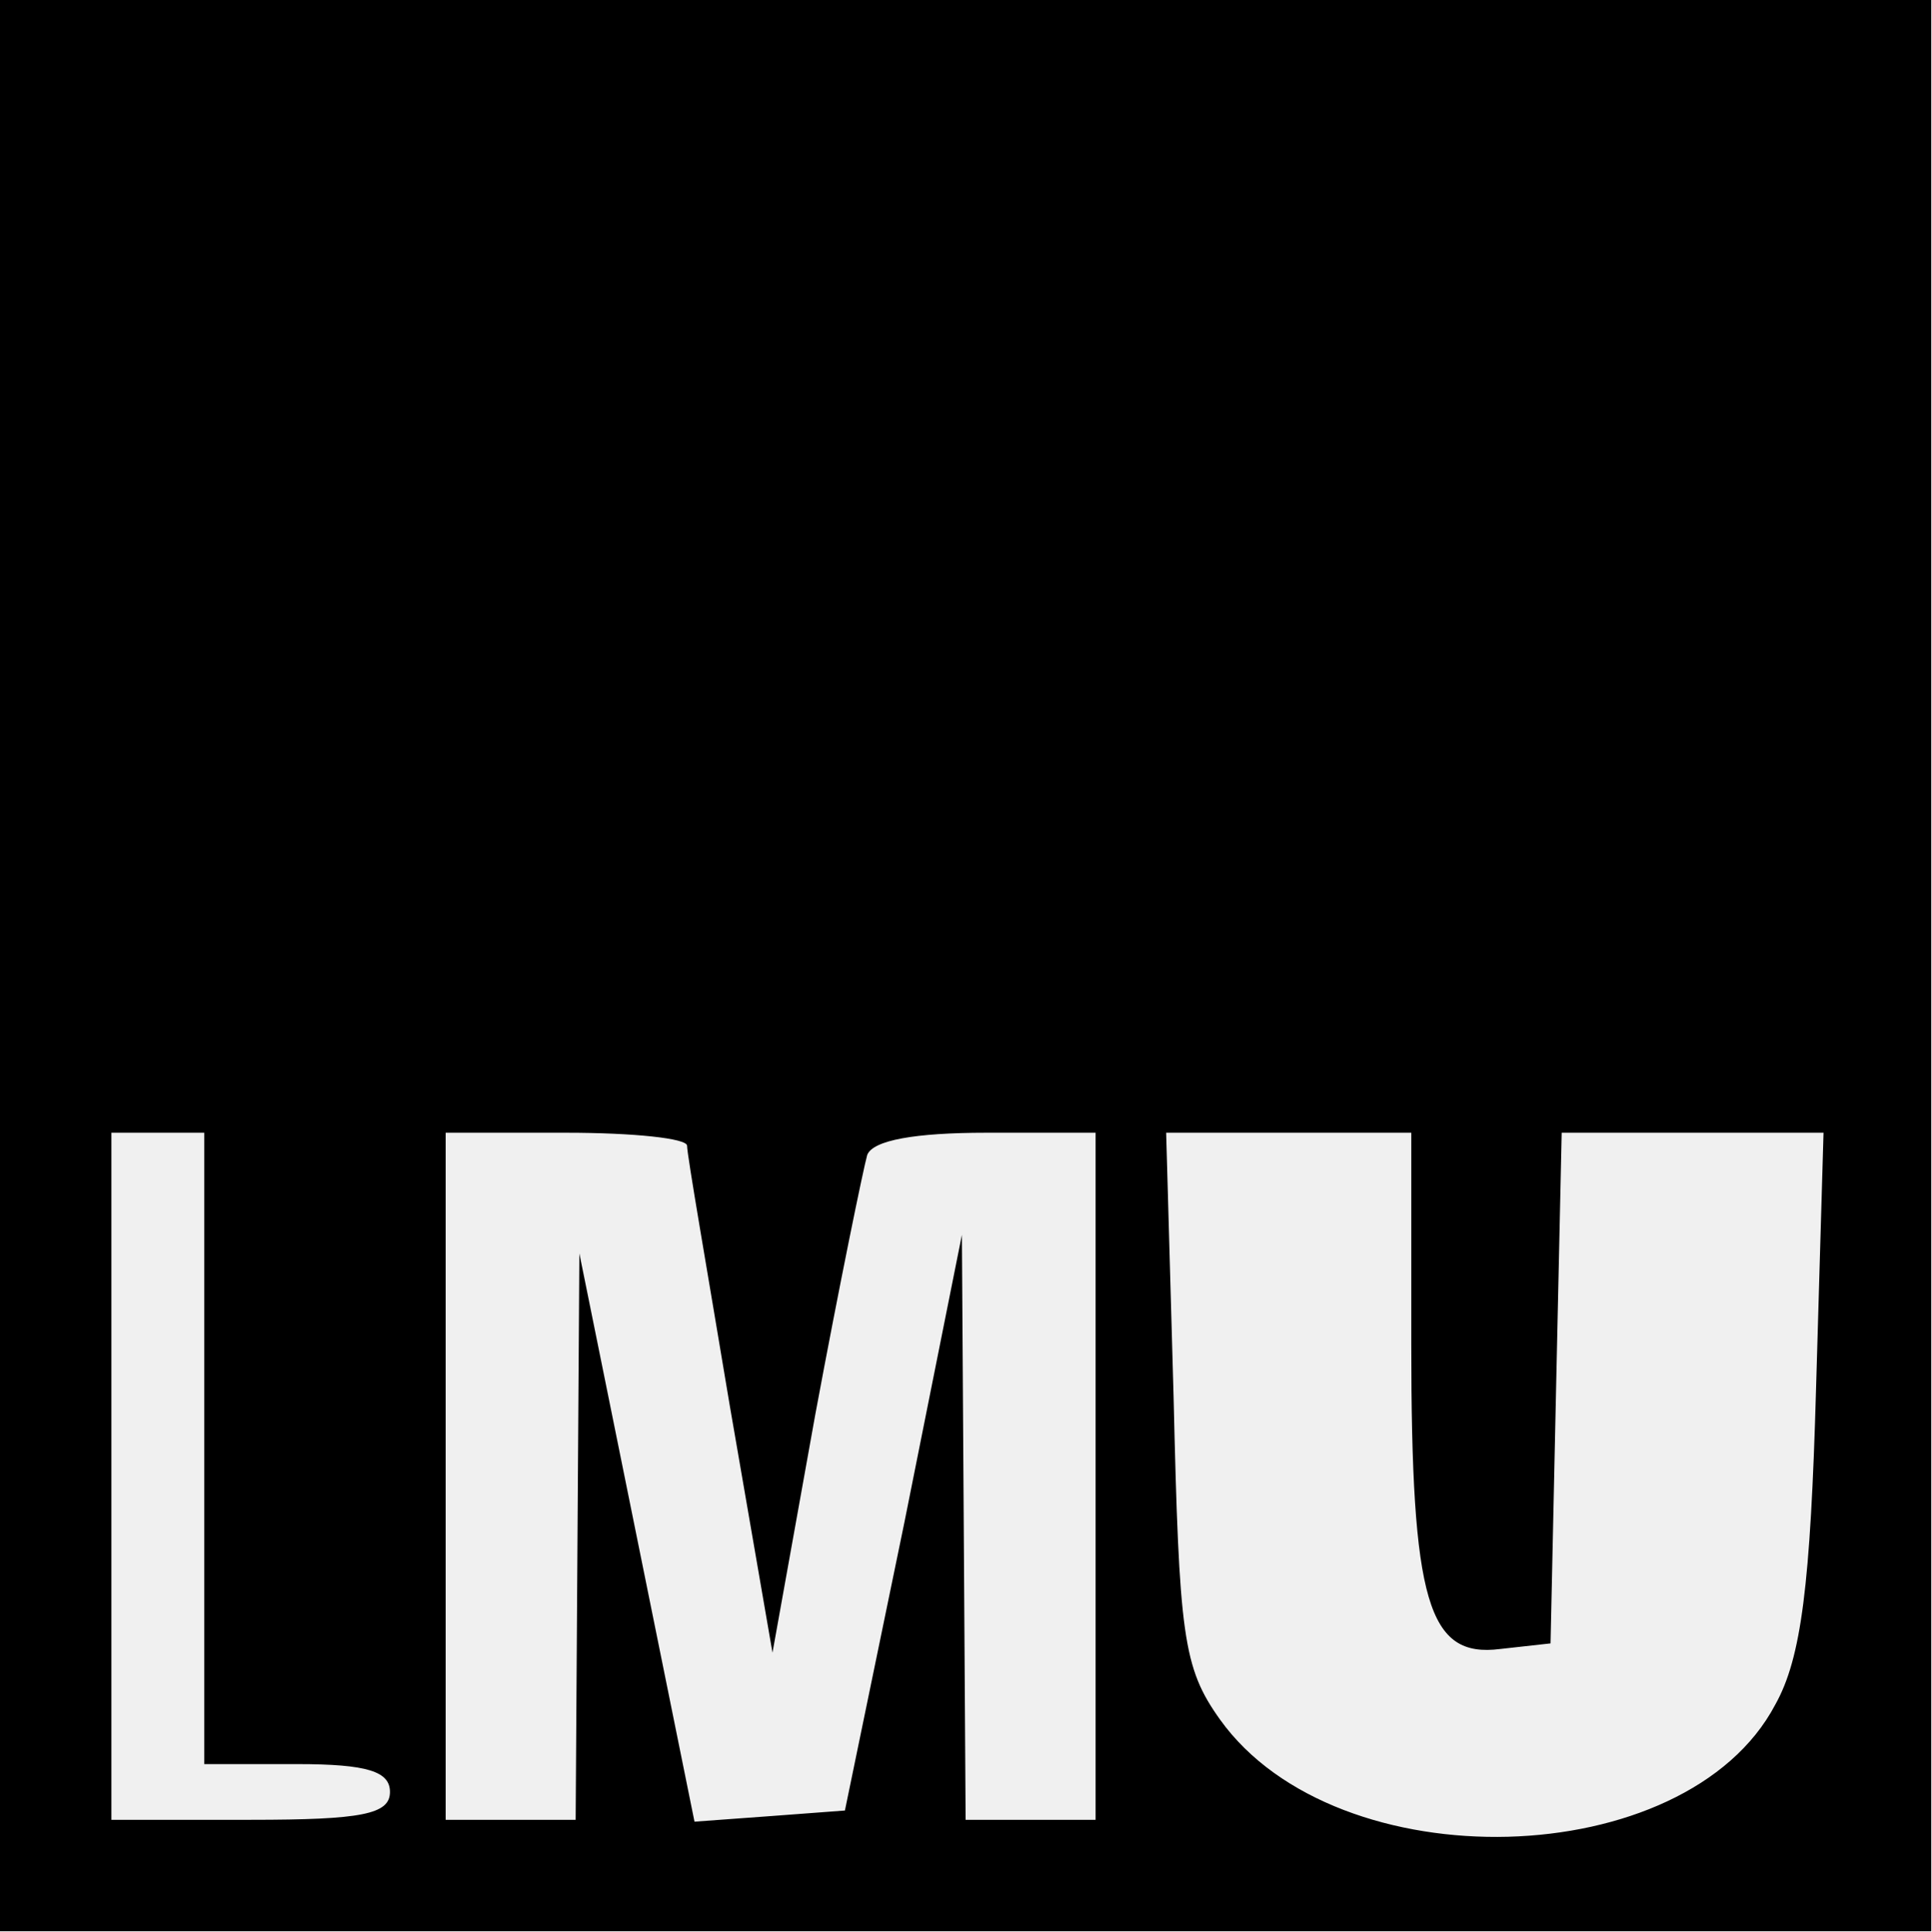
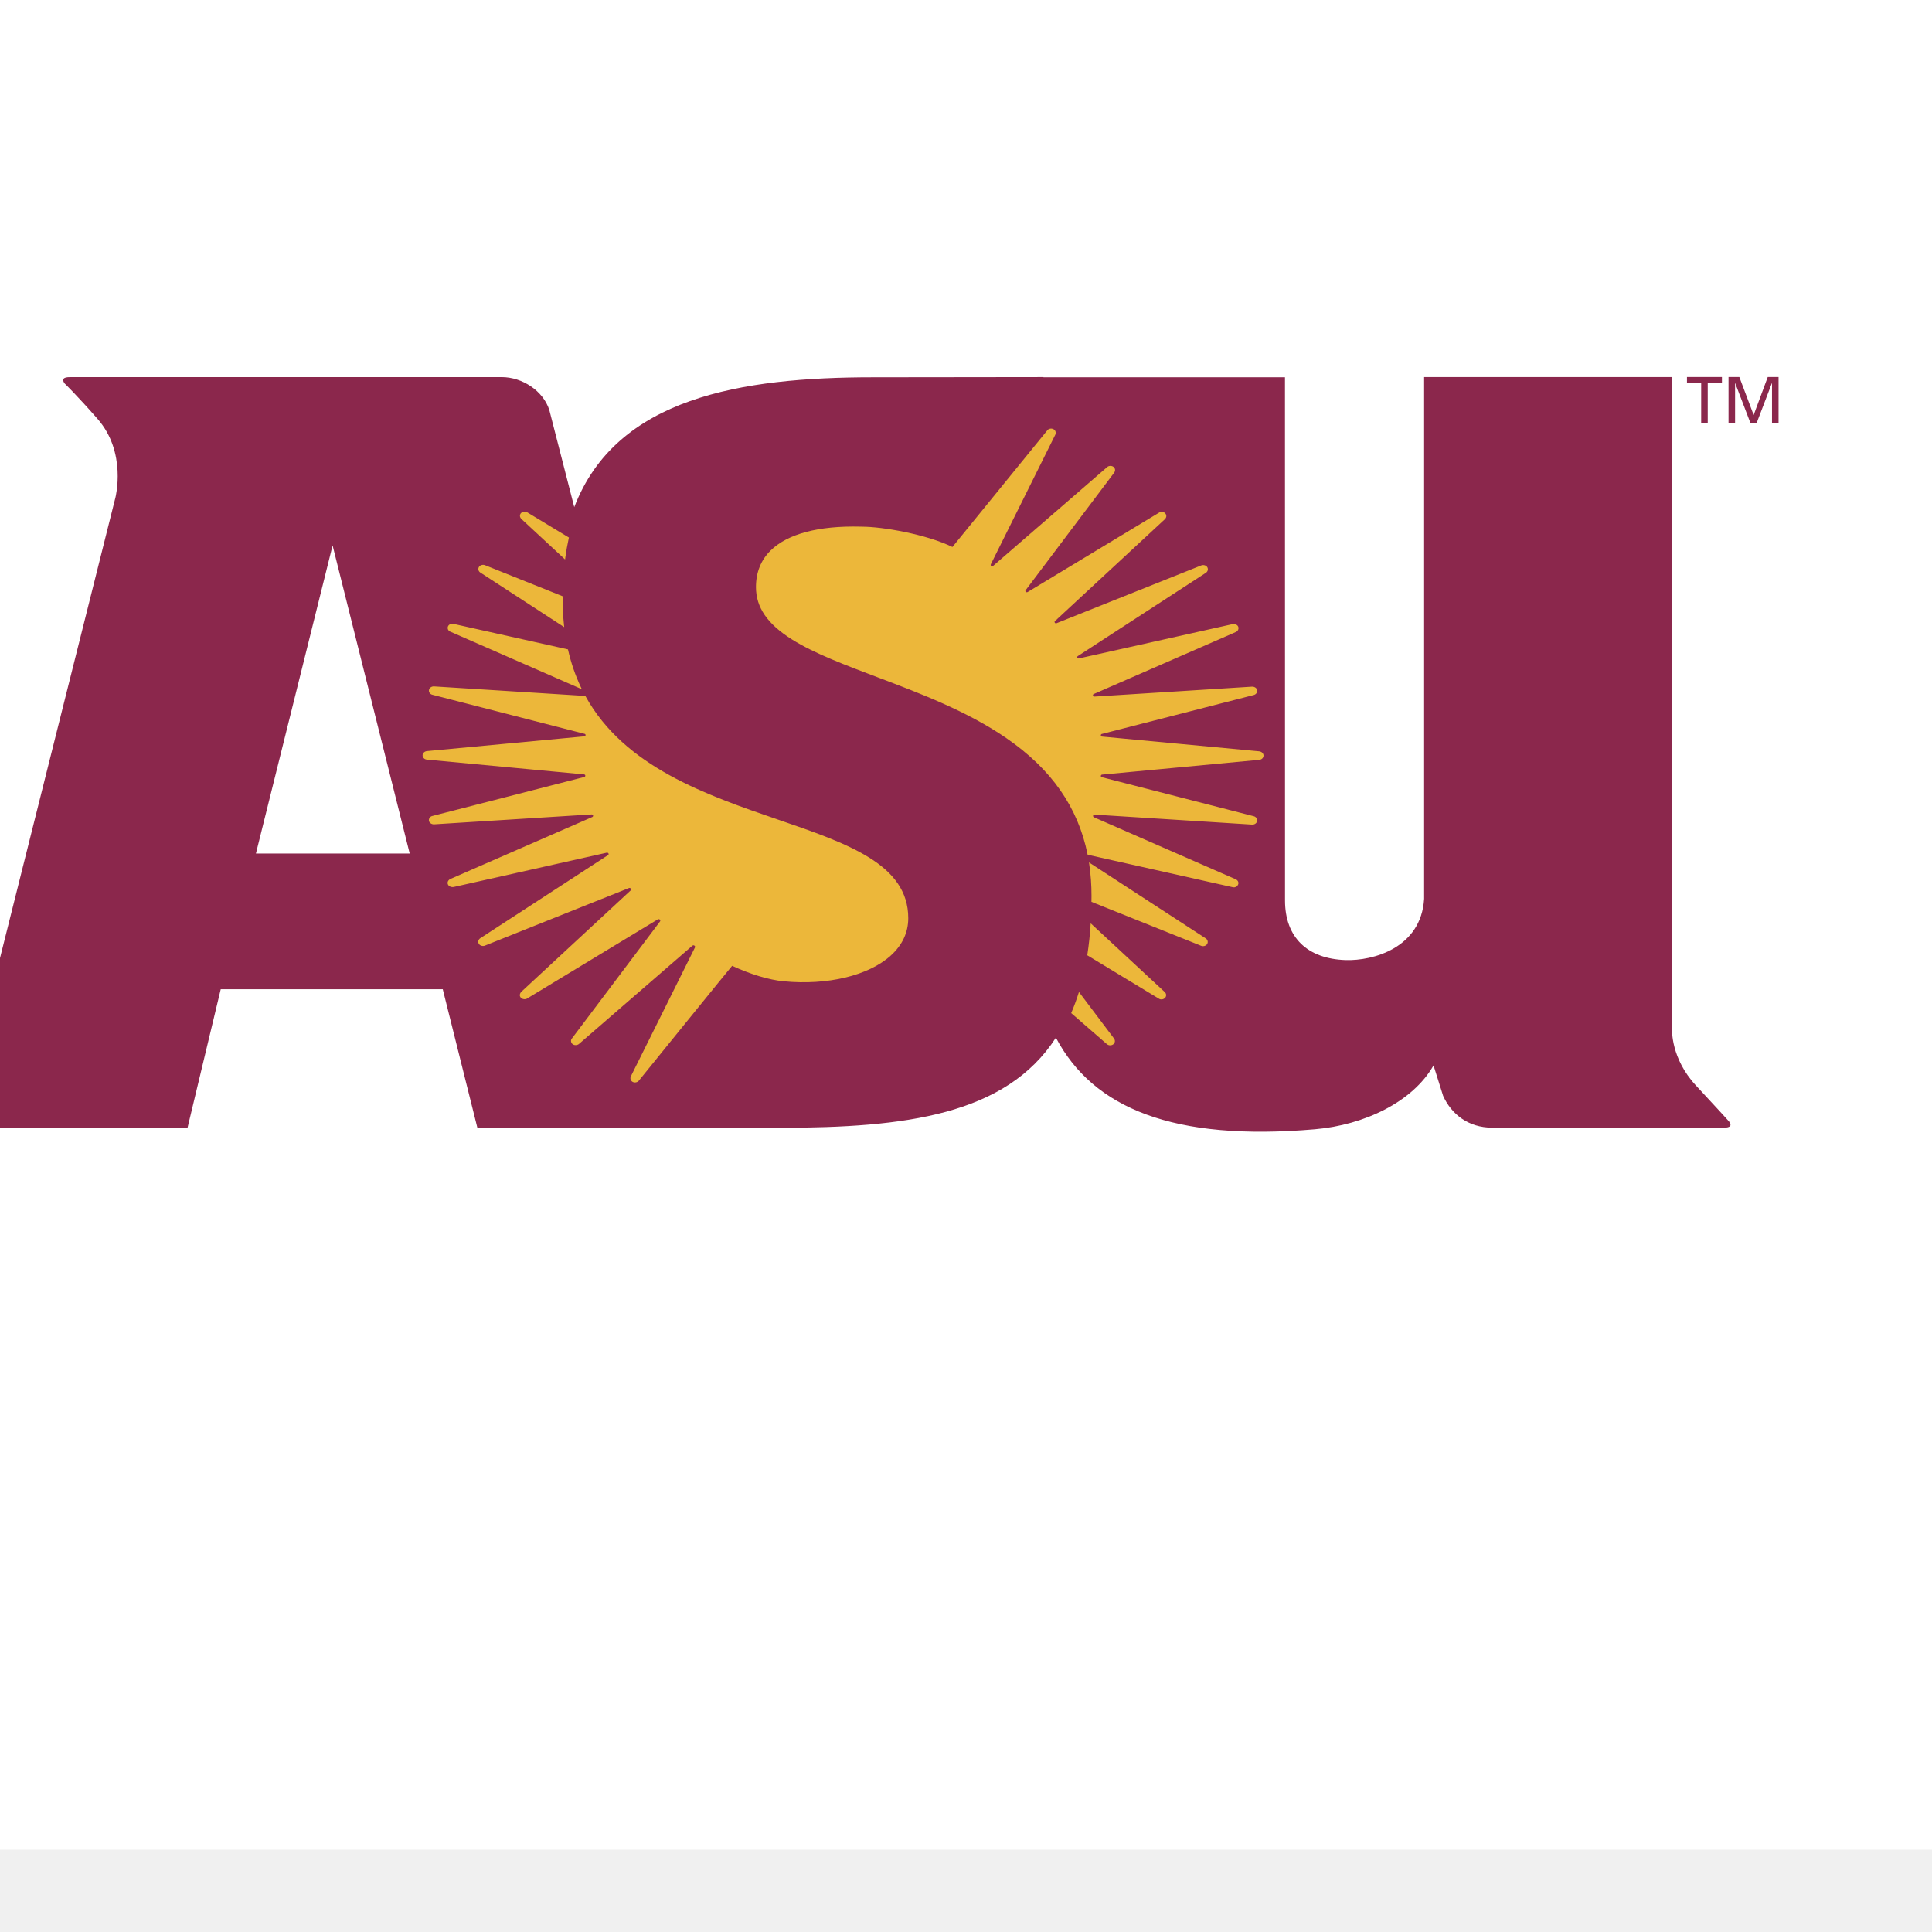
- <svg xmlns="http://www.w3.org/2000/svg" version="1.0" width="104pt" height="104pt" viewBox="0 0 104 104" preserveAspectRatio="xMidYMid meet">
-   <g transform="translate(0,104) scale(0.1,-0.1)" fill="#000000" stroke="none">
-     <path d="M0 520 l0 -520 520 0 520 0 0 520 0 520 -520 0 -520 0 0 -520z m110 -260 l0 -170 50 0 c38 0 50 -4 50 -15 0 -12 -15 -15 -75 -15 l-75 0 0 185 0 185 25 0 25 0 0 -170z m260 163 c0 -5 11 -68 23 -140 l23 -133 23 128 c13 70 26 133 28 140 3 8 26 12 64 12 l59 0 0 -185 0 -185 -35 0 -35 0 -1 158 -1 157 -31 -155 -32 -155 -40 -3 -41 -3 -31 153 -31 153 -1 -152 -1 -153 -35 0 -35 0 0 185 0 185 65 0 c36 0 65 -3 65 -7z m390 -107 c0 -139 9 -169 48 -164 l27 3 3 138 3 137 70 0 71 0 -4 -137 c-3 -107 -8 -146 -22 -171 -48 -91 -236 -96 -299 -8 -20 28 -22 45 -25 174 l-4 142 66 0 66 0 0 -114z" />
+ <svg xmlns="http://www.w3.org/2000/svg" width="2500" height="2500" viewBox="20 30 170 170">
+   <g fill-rule="evenodd" clip-rule="evenodd">
+     <path fill="#fff" d="M0 0h192.756v192.756H0V0z" />
+     <path d="M169.246 125.533c-2.244-2.401-2.117-4.941-2.117-4.941V63.181h-21.818v45.912c-.271 4.351-4.533 5.461-6.896 5.387-3.385-.107-5.344-1.999-5.344-5.248l-.004-46.033h-21.252l-.002-.018c-4.971 0-8.873.018-14.976.018-11.627 0-22.608 1.778-26.307 11.423l-2.196-8.55c-.539-1.679-2.375-2.889-4.187-2.889h-2.853l-28.433.002h-6.716c-.546 0-.743.171-.457.558 0 0 1.028.987 2.896 3.116 2.595 2.955 1.576 6.908 1.576 6.908l-13.903 55.465h20.245l2.92-12.186H58.96l3.045 12.188h26.666c10.94 0 19.838-1.113 24.239-7.927 3.283 6.21 10.344 9.13 22.799 8.058 4.34-.373 8.6-2.402 10.43-5.617l.842 2.673c.729 1.612 2.211 2.804 4.322 2.804h20.381c.543 0 .742-.16.455-.548 0-.001-1.086-1.209-2.893-3.144zM42.519 105.104l6.747-27.112 6.784 27.112H42.519zM169.689 67.198h.577v-3.515h1.25v-.507h-3.077v.507h1.25v3.515zM175.547 63.176l-1.24 3.341-1.26-3.341h-.951v4.022h.576v-3.481h.012l1.33 3.481h.566l1.33-3.481h.012v3.481h.576v-4.022h-.951z" fill="#8b274c" />
+     <path d="M69.721 79.227l.018-.141c.079-.583.183-1.165.309-1.737l.011-.051-3.649-2.206a.45.45 0 0 0-.563.052.355.355 0 0 0-.096.272c.01.098.065.19.137.257l3.833 3.554zM69.646 85.182l-.017-.154a22.029 22.029 0 0 1-.118-2.562l-6.821-2.729c-.188-.082-.437-.025-.544.145a.347.347 0 0 0-.045.277.384.384 0 0 0 .186.234l7.359 4.789zM59.649 85.591l11.548 5.054-.086-.181a16.024 16.024 0 0 1-1.125-3.277l-.01-.046-10.058-2.242c-.203-.053-.426.037-.5.22a.341.341 0 0 0 .007.278c.043.09.123.162.224.194zM88.464 102.12c-6.331-2.173-13.508-4.639-16.938-10.848l-.019-.036-13.296-.837c-.21-.023-.426.111-.464.306a.341.341 0 0 0 .058.268.417.417 0 0 0 .268.167l13.324 3.421c.041.008.091.023.11.056a.114.114 0 0 1 .018.073c-.005.071-.071.112-.147.106l-13.796 1.293c-.212.011-.399.177-.399.378a.35.35 0 0 0 .108.25c.073.076.182.12.29.125l13.78 1.294c.072.003.134.039.141.101a.129.129 0 0 1-.028.096c-.021.024-.046.033-.079.04L58.041 101.8a.369.369 0 0 0-.237.161.345.345 0 0 0-.06.268c.039.193.26.319.466.304l13.81-.868c.075-.013.145.018.164.08a.132.132 0 0 1-.013.098.121.121 0 0 1-.072.055l-12.45 5.436a.452.452 0 0 0-.231.214.33.33 0 0 0-.005.27c.075.183.313.272.521.228l13.416-3.008c.119-.024.165.008.195.07a.09.09 0 0 1 .004.077.127.127 0 0 1-.074.075l-11.185 7.277a.404.404 0 0 0-.196.243.346.346 0 0 0 .044.278c.109.169.375.232.556.139l12.619-5.044c.059-.037.147-.024.188.03a.133.133 0 0 1 .027.109.085.085 0 0 1-.038.062l-9.607 8.904a.473.473 0 0 0-.143.274c-.009.1.027.187.095.262.14.147.415.17.575.049l11.45-6.932a.15.15 0 0 1 .192 0c.062.057.053.089.051.102-.002.035-.032.076-.032.076l-7.755 10.297a.316.316 0 0 0-.07.245.354.354 0 0 0 .15.252c.163.125.427.094.567-.04l9.934-8.606c.043-.054.14-.075.196-.036.048.033.07.071.073.105a.166.166 0 0 1-.024.081l-5.621 11.299a.384.384 0 0 0-.038.277.379.379 0 0 0 .193.237c.186.097.448.032.555-.133 0 0 8.171-10.09 8.19-10.082 1.638.754 3.244 1.236 4.527 1.359 3.87.373 7.488-.496 9.442-2.27 1.014-.923 1.529-2.027 1.529-3.283.001-4.736-5.309-6.56-11.455-8.671zM114.938 117.286l-.043.136a18.68 18.68 0 0 1-.617 1.669l-.023.051 3.139 2.73a.456.456 0 0 0 .561.021.373.373 0 0 0 .146-.26.376.376 0 0 0-.084-.263l-3.079-4.084zM115.973 111.247l-.012.156a30.86 30.86 0 0 1-.283 2.607l-.008.047 6.291 3.81c.16.12.414.086.553-.062a.352.352 0 0 0 .096-.273.373.373 0 0 0-.127-.246l-6.51-6.039zM115.822 105.886l.023.163c.133.896.199 1.833.199 2.792l-.006.514 9.639 3.863c.184.084.43.021.539-.146a.35.35 0 0 0 .043-.277.406.406 0 0 0-.178-.233l-10.259-6.676zM131.07 96.234a.448.448 0 0 0-.281-.125l-13.791-1.294c-.07.006-.127-.04-.133-.104a.137.137 0 0 1 .027-.094.118.118 0 0 1 .078-.039l13.324-3.416a.425.425 0 0 0 .266-.169.35.35 0 0 0 .059-.268c-.039-.194-.248-.319-.469-.304l-13.822.87c-.07.017-.137-.018-.156-.081a.116.116 0 0 1 .012-.096.1.1 0 0 1 .064-.049l12.471-5.443a.383.383 0 0 0 .225-.205.34.34 0 0 0 .008-.276c-.074-.184-.318-.266-.521-.218l-13.451 3.003c-.068.031-.162.013-.189-.041a.118.118 0 0 1-.004-.094.183.183 0 0 1 .064-.07l11.234-7.304a.417.417 0 0 0 .188-.239.355.355 0 0 0-.045-.277c-.107-.168-.354-.227-.549-.142l-12.682 5.066c-.061.039-.137.03-.176-.022a.128.128 0 0 1-.027-.098.092.092 0 0 1 .043-.063l9.654-8.95a.418.418 0 0 0 .135-.254.358.358 0 0 0-.096-.272c-.139-.148-.377-.182-.537-.062l-11.545 6.975a.144.144 0 0 1-.189-.003c-.021-.021-.035-.043-.035-.071 0-.028.012-.063.033-.086l7.768-10.311a.412.412 0 0 0 .092-.272.35.35 0 0 0-.145-.259c-.168-.125-.439-.102-.574.042l-9.98 8.646c-.045.056-.125.082-.184.044-.033-.02-.055-.042-.061-.076a.168.168 0 0 1 .012-.082l5.662-11.379a.36.36 0 0 0 .037-.276.373.373 0 0 0-.195-.236c-.186-.096-.443-.041-.549.125l-8.334 10.245c-2.305-1.123-6.158-1.787-7.947-1.787-.032 0-.087-.001-.158-.004-3.663-.09-6.388.632-7.881 2.089-.863.841-1.301 1.929-1.301 3.23 0 1.79 1.011 3.256 3.177 4.614 1.938 1.215 4.628 2.229 7.479 3.307 3.717 1.403 7.932 2.995 11.383 5.375 3.961 2.729 6.291 6.067 7.135 10.208l.008.047 12.764 2.858a.408.408 0 0 0 .48-.234.333.333 0 0 0-.008-.276.43.43 0 0 0-.221-.195l-12.447-5.443a.117.117 0 0 1-.07-.054.13.13 0 0 1-.014-.103c.02-.062.092-.098.164-.08l13.814.875c.215.018.414-.113.453-.309a.345.345 0 0 0-.059-.268.418.418 0 0 0-.258-.165l-13.318-3.42a.134.134 0 0 1-.092-.046.104.104 0 0 1-.025-.082.131.131 0 0 1 .143-.112l13.775-1.293c.111-.007.217-.05.289-.122s.109-.161.109-.253-.037-.182-.11-.253z" fill="#ecb73a" />
  </g>
</svg>
